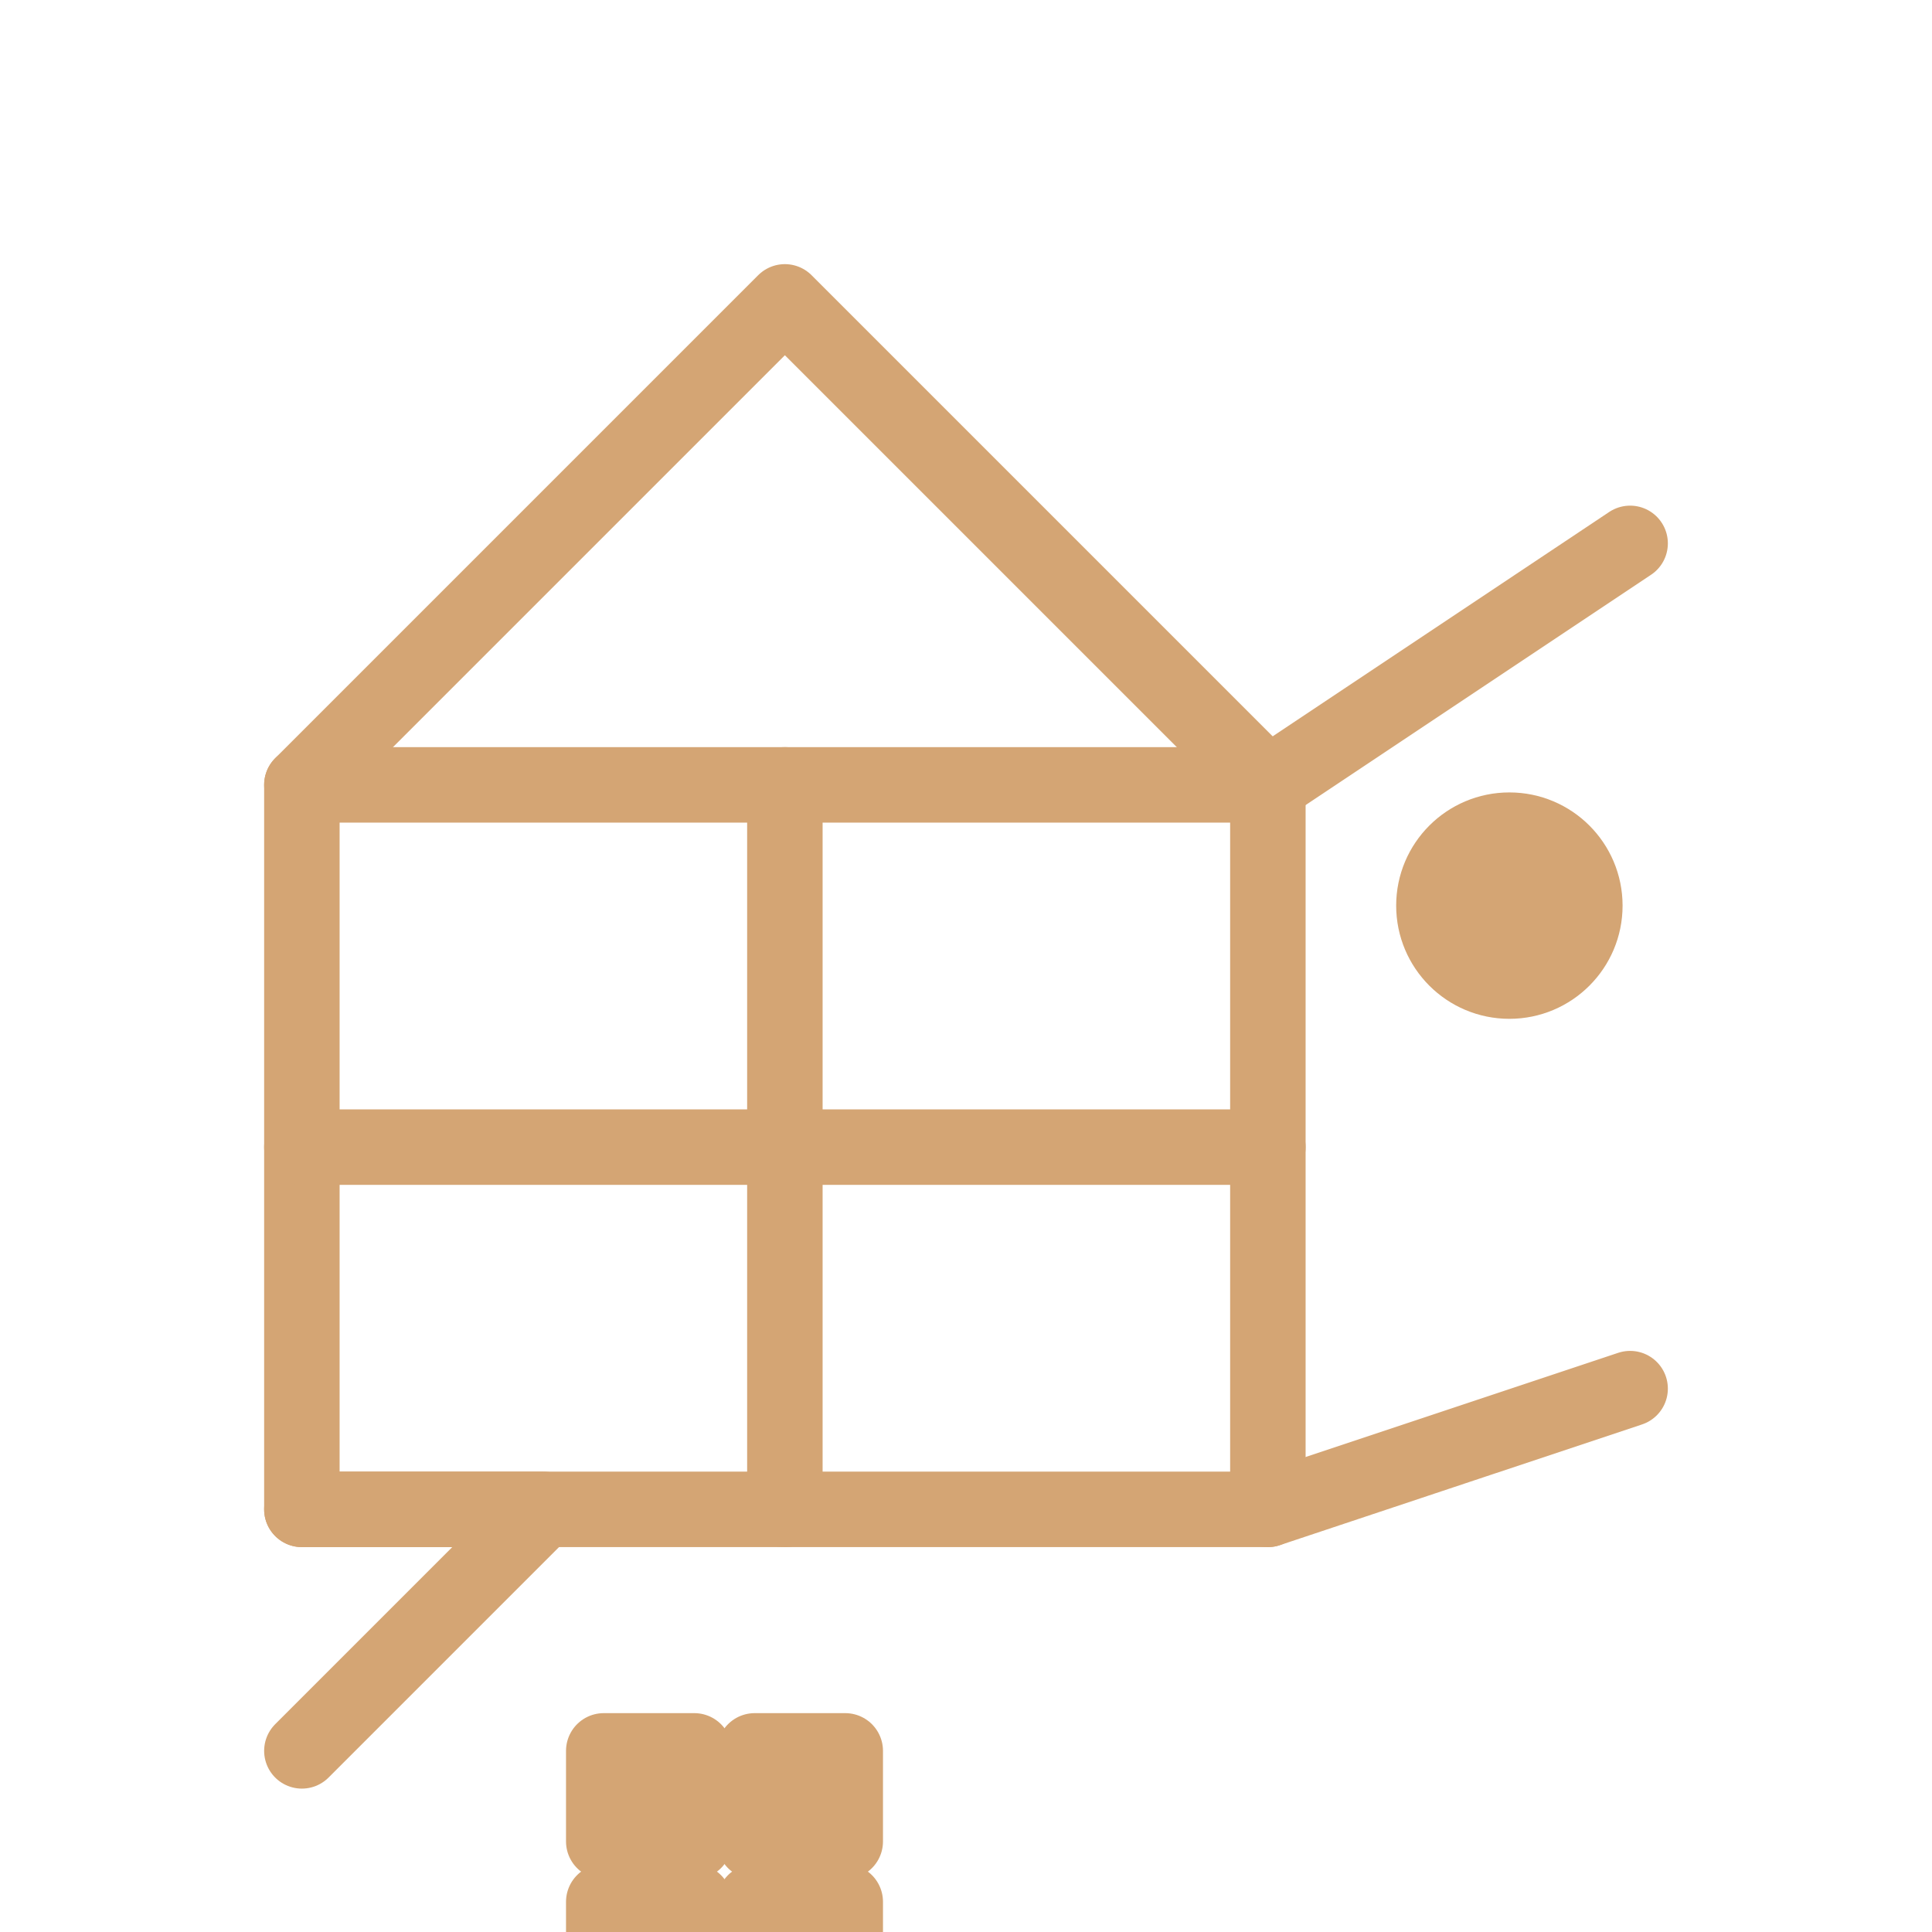
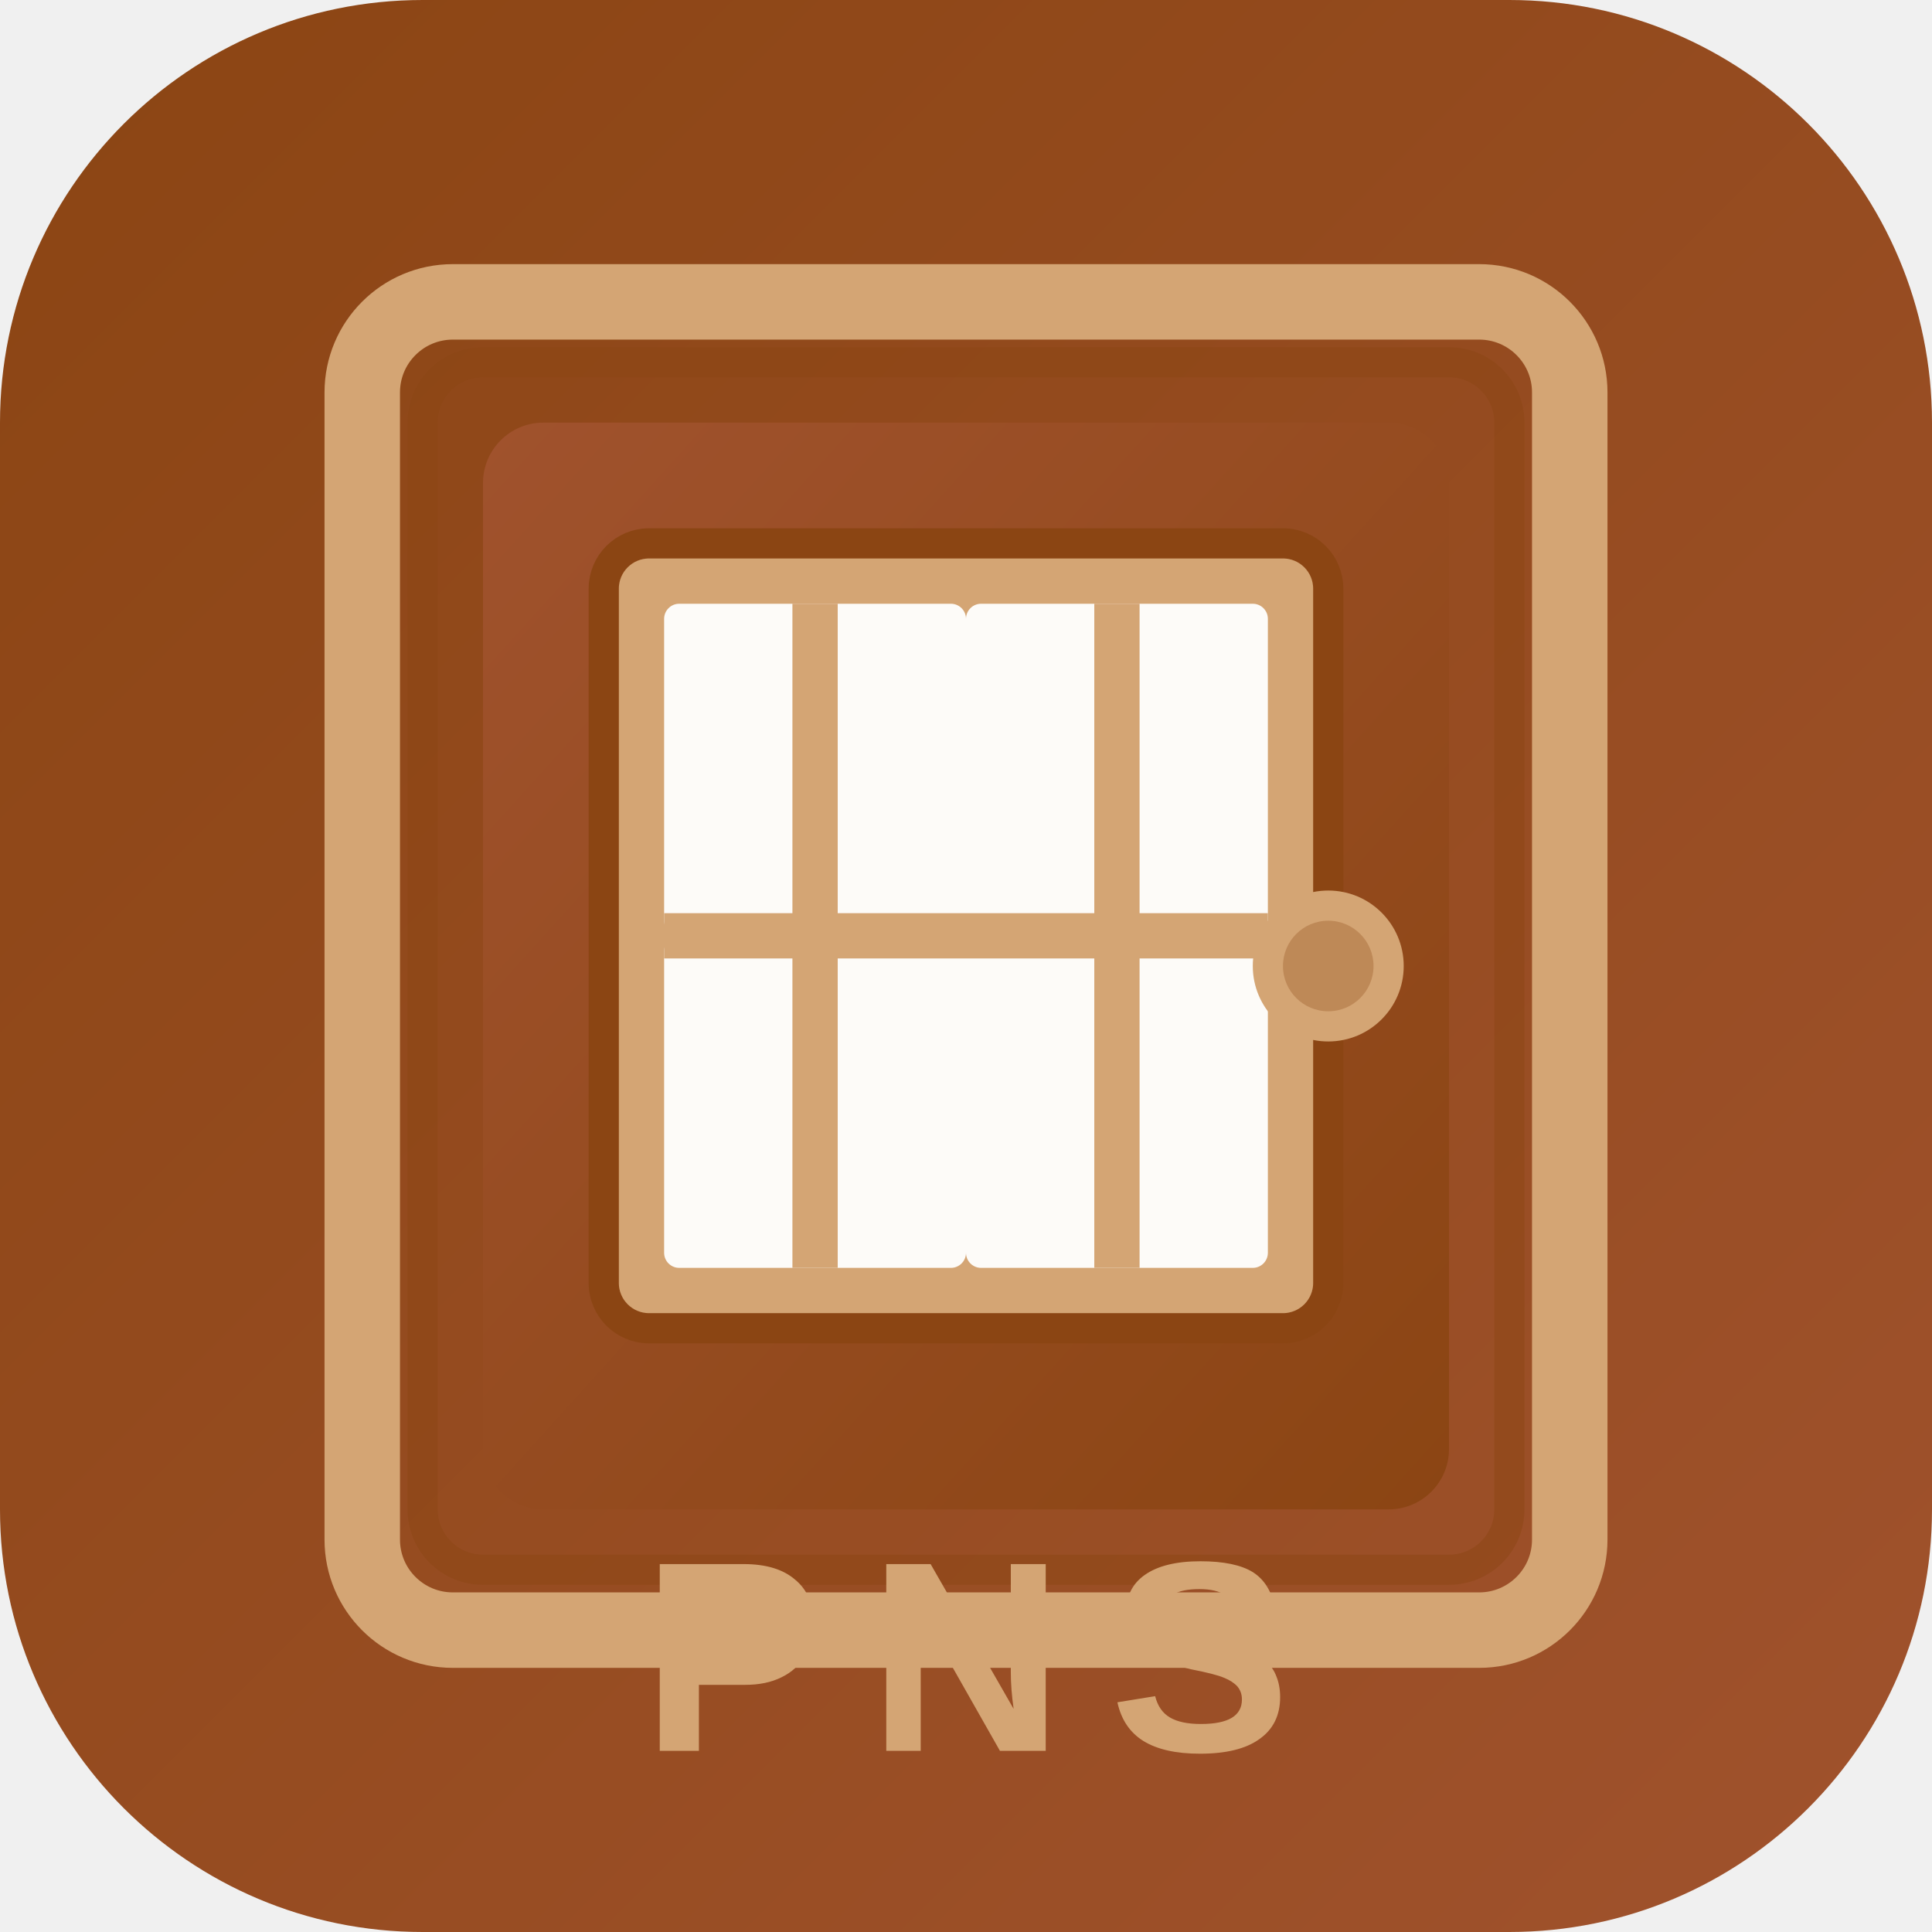
<svg xmlns="http://www.w3.org/2000/svg" width="64" height="64" viewBox="0 0 64 64" fill="none">
-   <rect width="64" height="64" fill="#FFFFFF" />
-   <g transform="translate(6, 6)" fill="none" stroke="#D4A574" stroke-width="2.5" stroke-linecap="round" stroke-linejoin="round">
-     <path d="M 4 20 L 20 4 L 36 20" />
-     <rect x="4" y="20" width="32" height="24" fill="none" />
-     <line x1="20" y1="20" x2="20" y2="44" />
-     <line x1="4" y1="32" x2="36" y2="32" />
-     <path d="M 4 44 L 12 44 L 4 52" />
-     <path d="M 36 20 L 48 12" />
-     <path d="M 36 44 L 48 40" />
-     <circle cx="44" cy="24" r="2.5" fill="#D4A574" />
-     <g transform="translate(14, 52)">
-       <rect x="0" y="0" width="3" height="3" fill="#D4A574" />
-       <rect x="5" y="0" width="3" height="3" fill="#D4A574" />
-       <rect x="0" y="5" width="3" height="3" fill="#D4A574" />
-       <rect x="5" y="5" width="3" height="3" fill="#D4A574" />
-     </g>
-   </g>
+   <defs>
+     <linearGradient id="bgGradient" x1="0%" y1="0%" x2="100%" y2="100%">
+       <stop offset="0%" style="stop-color:#8B4513;stop-opacity:1" />
+       <stop offset="100%" style="stop-color:#A0522D;stop-opacity:1" />
+     </linearGradient>
+     <linearGradient id="doorGradient" x1="0%" y1="0%" x2="100%" y2="100%">
+       <stop offset="0%" style="stop-color:#A0522D;stop-opacity:1" />
+       <stop offset="100%" style="stop-color:#8B4513;stop-opacity:1" />
+     </linearGradient>
+   </defs>
+   <rect width="64" height="64" rx="14" fill="url(#bgGradient)" />
+   <rect x="12" y="10" width="40" height="44" rx="3" fill="none" stroke="#D4A574" stroke-width="2.5" />
+   <rect x="14" y="12" width="36" height="40" rx="2" fill="none" stroke="#8B4513" stroke-width="1" opacity="0.5" />
+   <rect x="16" y="14" width="32" height="36" rx="2" fill="url(#doorGradient)" />
+   <rect x="20" y="18" width="24" height="26" rx="1.5" fill="#D4A574" stroke="#8B4513" stroke-width="1" />
+   <rect x="22" y="20" width="10" height="11" rx="0.5" fill="#FFFFFF" opacity="0.95" />
+   <rect x="32" y="20" width="10" height="11" rx="0.5" fill="#FFFFFF" opacity="0.95" />
+   <rect x="22" y="31" width="10" height="11" rx="0.5" fill="#FFFFFF" opacity="0.95" />
+   <rect x="32" y="31" width="10" height="11" rx="0.5" fill="#FFFFFF" opacity="0.95" />
+   <line x1="27" y1="20" x2="27" y2="42" stroke="#D4A574" stroke-width="1.5" />
+   <line x1="37" y1="20" x2="37" y2="42" stroke="#D4A574" stroke-width="1.5" />
+   <line x1="22" y1="31" x2="42" y2="31" stroke="#D4A574" stroke-width="1.5" />
+   <circle cx="44" cy="32" r="2.5" fill="#D4A574" />
+   <circle cx="44" cy="32" r="1.5" fill="#8B4513" opacity="0.3" />
+   <text x="32" y="58" font-family="Arial, sans-serif" font-size="9" font-weight="bold" fill="#D4A574" text-anchor="middle" letter-spacing="1.5">PNS</text>
</svg>
